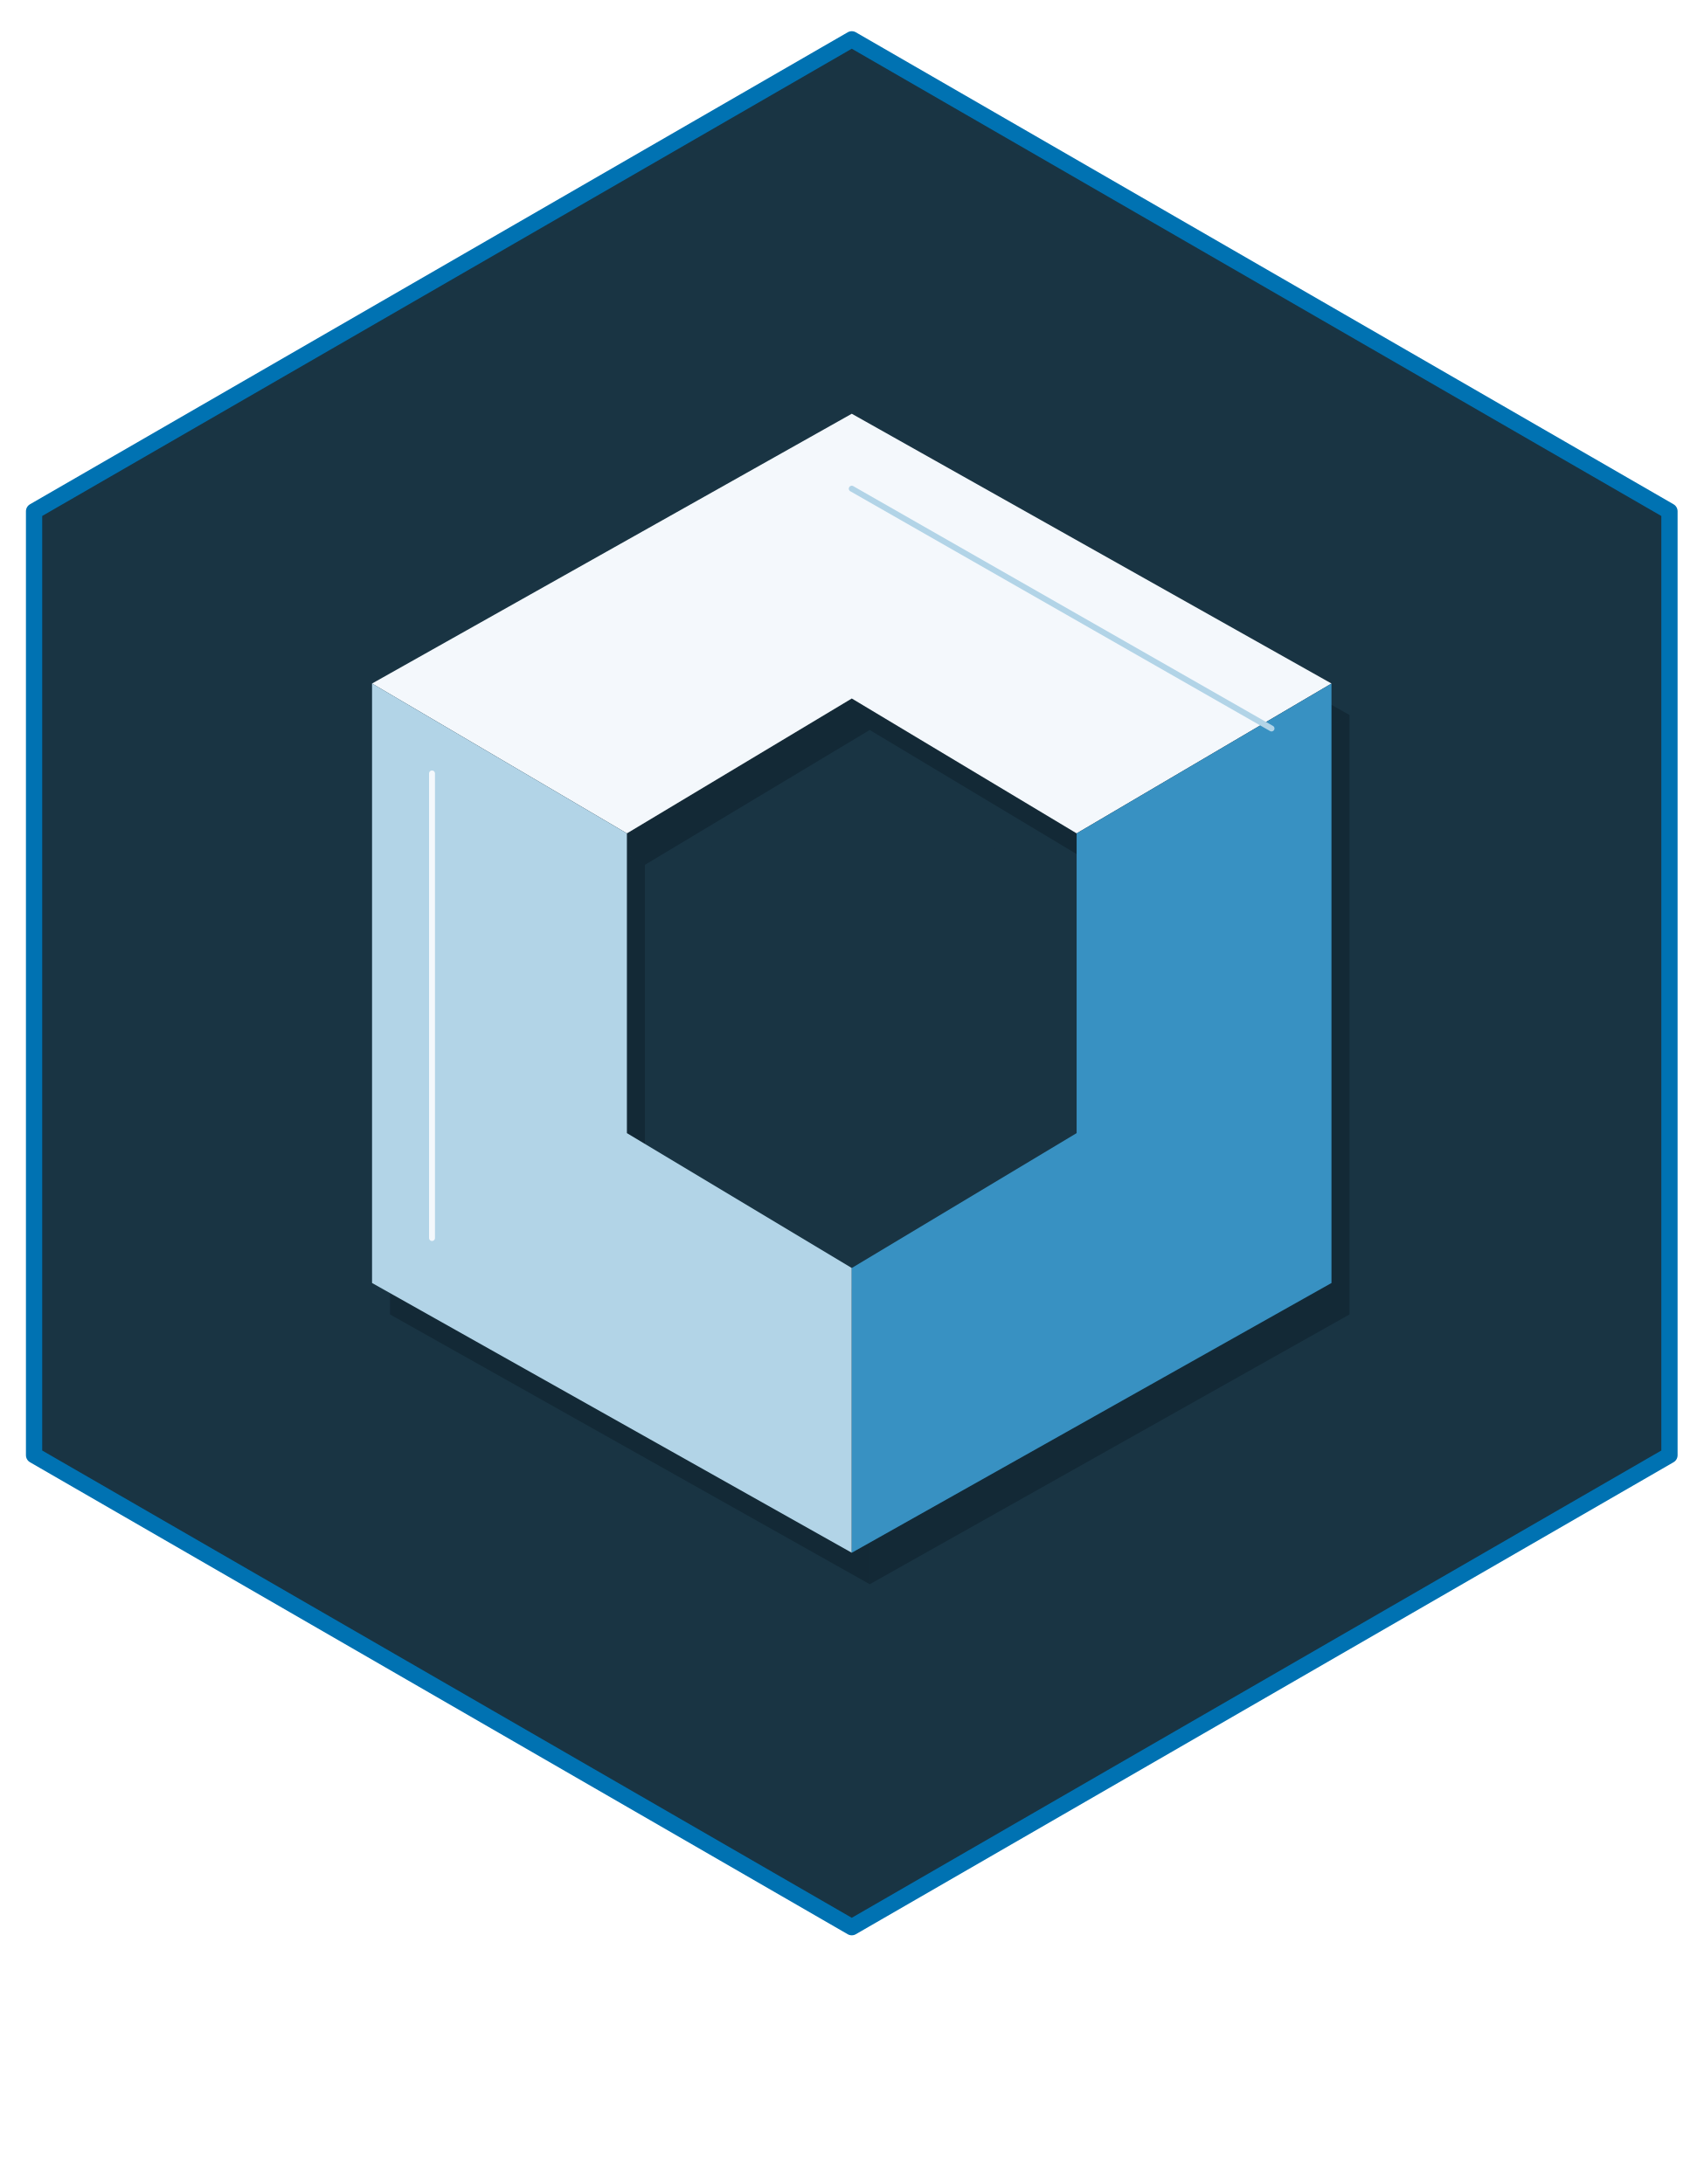
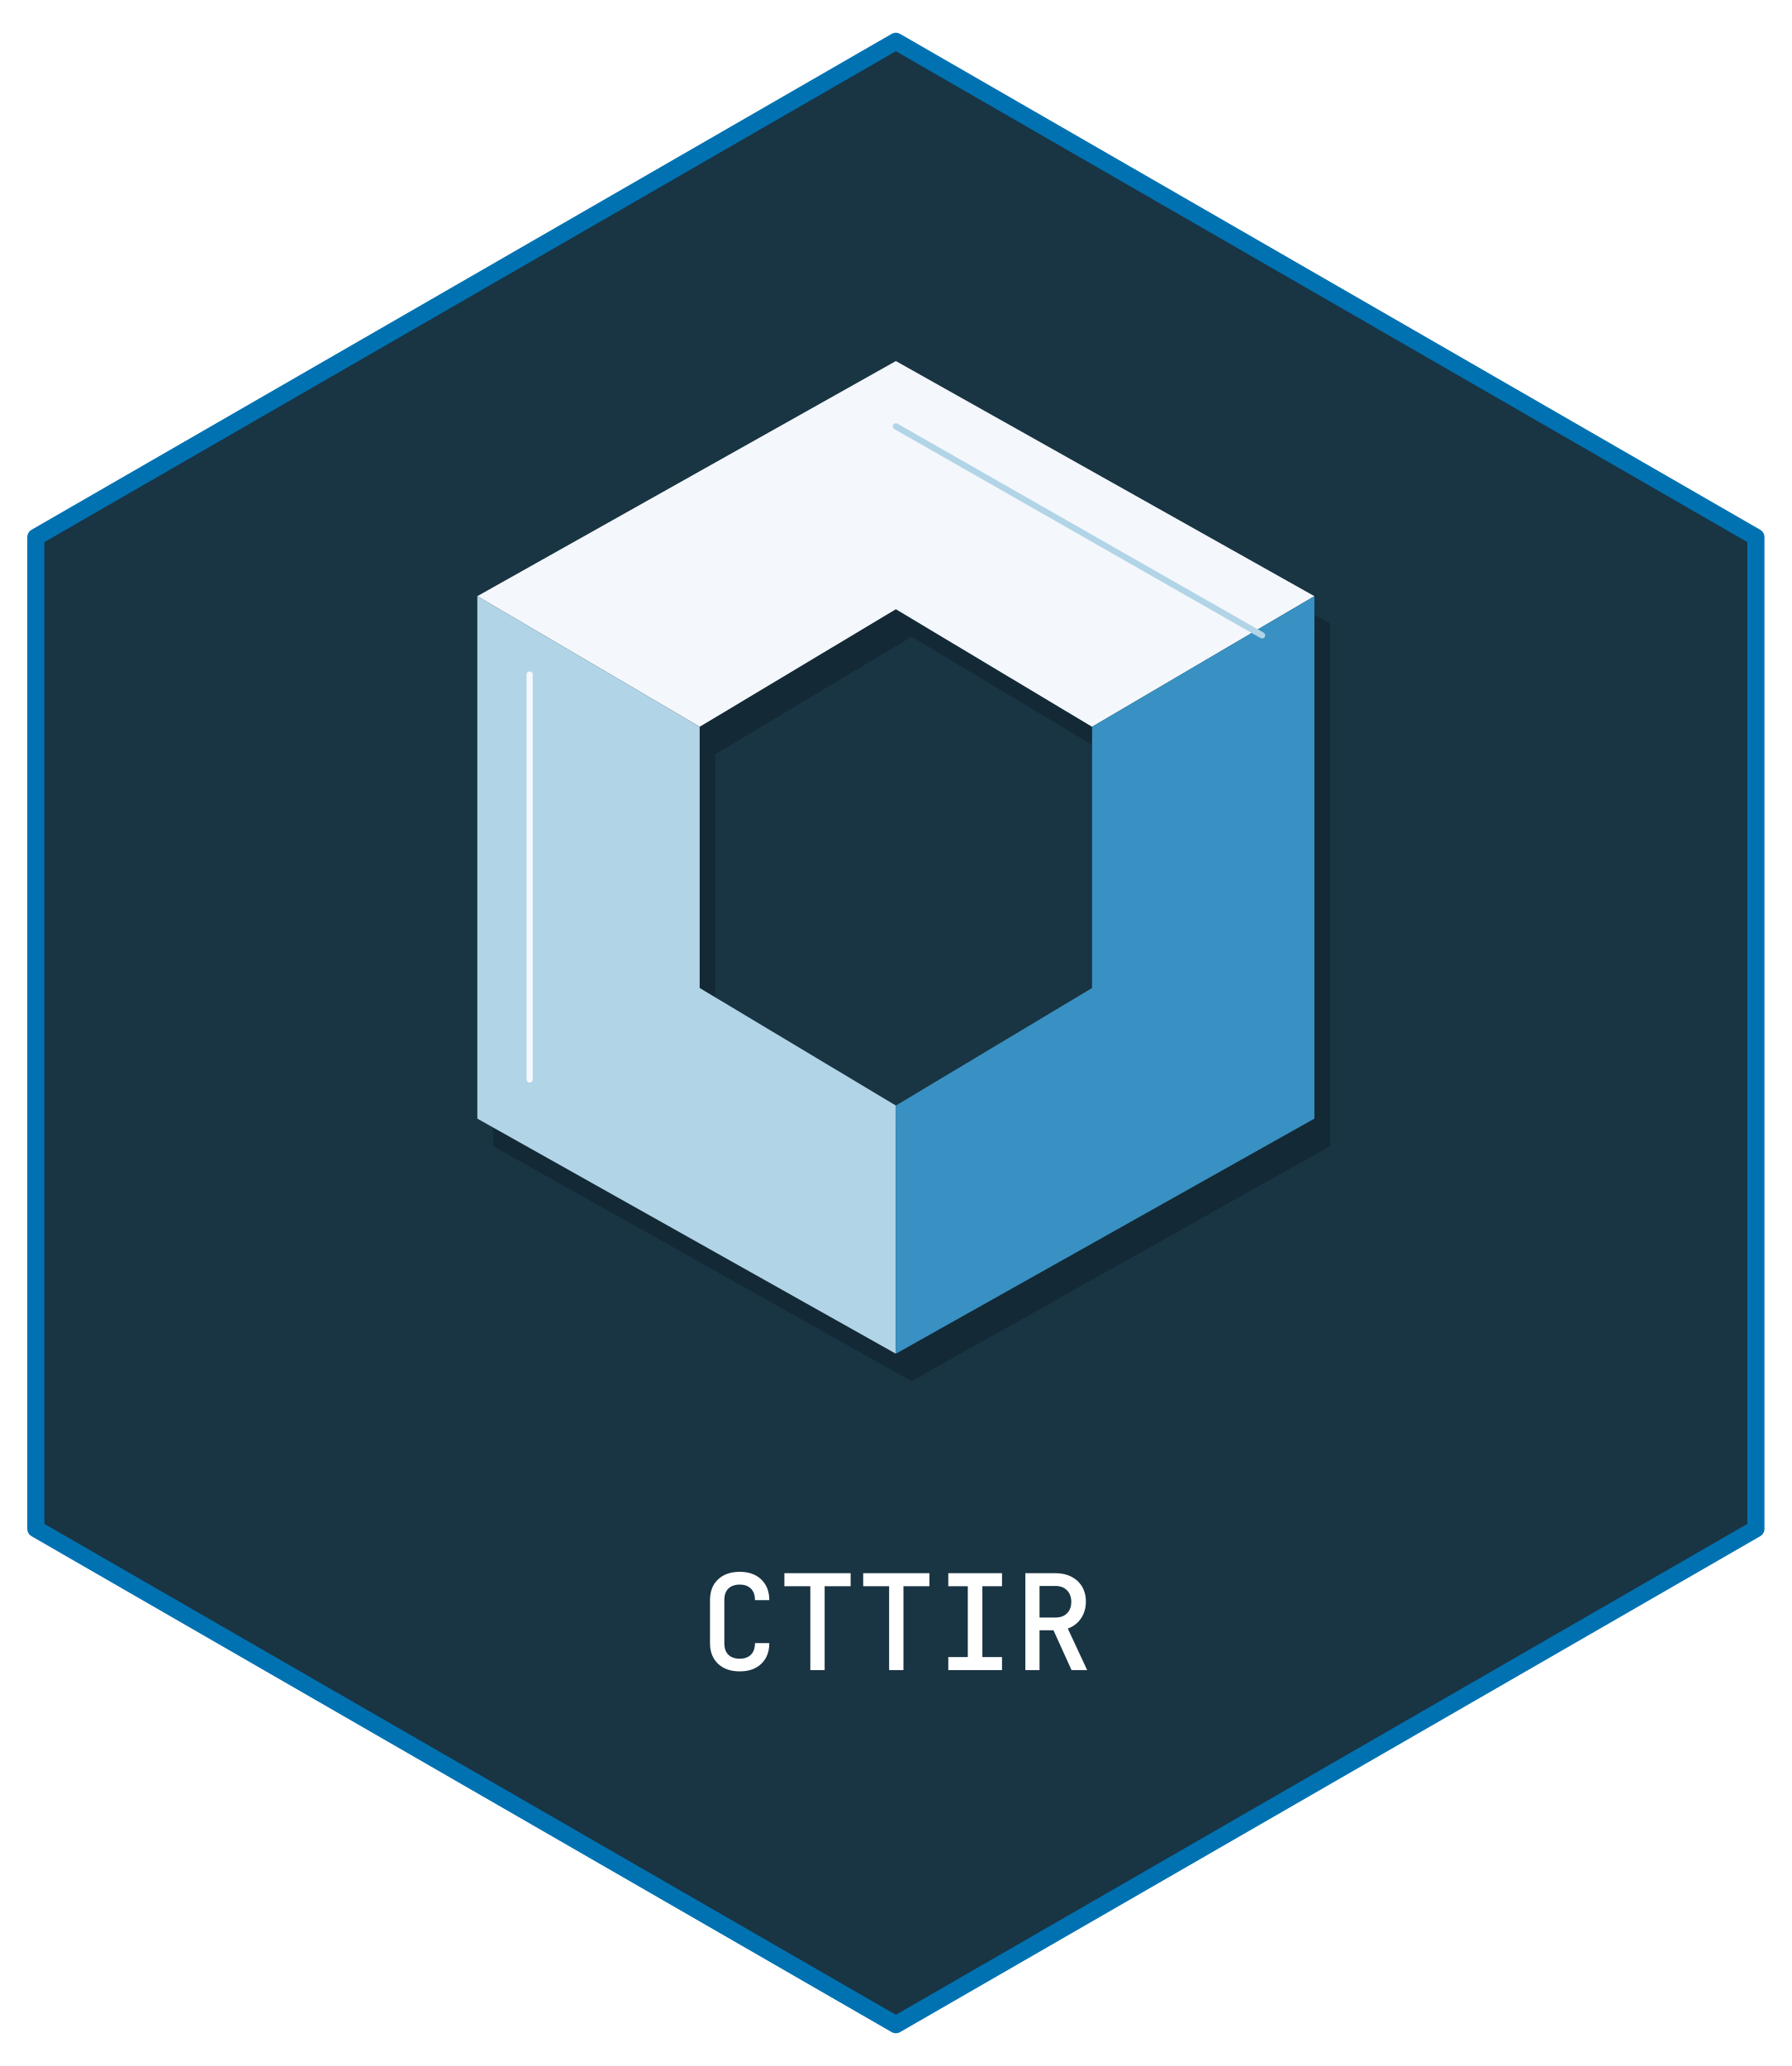
- <svg xmlns="http://www.w3.org/2000/svg" xmlns:xlink="http://www.w3.org/1999/xlink" width="432pt" height="554pt" viewBox="0 0 432 554">
+ <svg xmlns="http://www.w3.org/2000/svg" xmlns:xlink="http://www.w3.org/1999/xlink" width="432pt" height="498pt" viewBox="0 0 432 498">
  <defs>
    <g>
      <g id="glyph-0-0">
-         <path d="M 10.469 0.344 C 8.133 0.344 6.281 -0.305 4.906 -1.609 C 3.539 -2.91 2.859 -4.676 2.859 -6.906 L 2.859 -17.922 C 2.859 -20.16 3.539 -21.926 4.906 -23.219 C 6.281 -24.508 8.133 -25.156 10.469 -25.156 C 12.781 -25.156 14.617 -24.504 15.984 -23.203 C 17.359 -21.898 18.047 -20.141 18.047 -17.922 L 14.375 -17.922 C 14.375 -19.211 14.031 -20.195 13.344 -20.875 C 12.656 -21.551 11.695 -21.891 10.469 -21.891 C 9.227 -21.891 8.258 -21.551 7.562 -20.875 C 6.875 -20.195 6.531 -19.211 6.531 -17.922 L 6.531 -6.906 C 6.531 -5.613 6.875 -4.625 7.562 -3.938 C 8.258 -3.258 9.227 -2.922 10.469 -2.922 C 11.695 -2.922 12.656 -3.258 13.344 -3.938 C 14.031 -4.625 14.375 -5.613 14.375 -6.906 L 18.047 -6.906 C 18.047 -4.676 17.359 -2.91 15.984 -1.609 C 14.617 -0.305 12.781 0.344 10.469 0.344 Z M 10.469 0.344 " />
+         <path d="M 9.859 0.312 C 7.66 0.312 5.914 -0.297 4.625 -1.516 C 3.332 -2.742 2.688 -4.406 2.688 -6.5 L 2.688 -16.859 C 2.688 -18.973 3.332 -20.641 4.625 -21.859 C 5.914 -23.078 7.66 -23.688 9.859 -23.688 C 12.035 -23.688 13.766 -23.07 15.047 -21.844 C 16.336 -20.613 16.984 -18.953 16.984 -16.859 L 13.531 -16.859 C 13.531 -18.078 13.203 -19.004 12.547 -19.641 C 11.898 -20.285 11.004 -20.609 9.859 -20.609 C 8.68 -20.609 7.766 -20.285 7.109 -19.641 C 6.461 -19.004 6.141 -18.078 6.141 -16.859 L 6.141 -6.5 C 6.141 -5.281 6.461 -4.348 7.109 -3.703 C 7.766 -3.066 8.68 -2.75 9.859 -2.75 C 11.004 -2.75 11.898 -3.066 12.547 -3.703 C 13.203 -4.348 13.531 -5.281 13.531 -6.5 L 16.984 -6.5 C 16.984 -4.406 16.336 -2.742 15.047 -1.516 C 13.766 -0.297 12.035 0.312 9.859 0.312 Z M 9.859 0.312 " />
      </g>
      <g id="glyph-0-1">
-         <path d="M 8.359 0 L 8.359 -21.484 L 1.734 -21.484 L 1.734 -24.812 L 18.703 -24.812 L 18.703 -21.484 L 12.031 -21.484 L 12.031 0 Z M 8.359 0 " />
+         <path d="M 7.875 0 L 7.875 -20.219 L 1.625 -20.219 L 1.625 -23.359 L 17.594 -23.359 L 17.594 -20.219 L 11.328 -20.219 L 11.328 0 Z M 7.875 0 " />
      </g>
      <g id="glyph-0-2">
-         <path d="M 3.328 0 L 3.328 -3.328 L 8.328 -3.328 L 8.328 -21.484 L 3.328 -21.484 L 3.328 -24.812 L 17.109 -24.812 L 17.109 -21.484 L 12.062 -21.484 L 12.062 -3.328 L 17.109 -3.328 L 17.109 0 Z M 3.328 0 " />
+         <path d="M 3.141 0 L 3.141 -3.141 L 7.844 -3.141 L 7.844 -20.219 L 3.141 -20.219 L 3.141 -23.359 L 16.094 -23.359 L 16.094 -20.219 L 11.359 -20.219 L 11.359 -3.141 L 16.094 -3.141 L 16.094 0 Z M 3.141 0 " />
      </g>
      <g id="glyph-0-3">
-         <path d="M 2.891 0 L 2.891 -24.812 L 10.641 -24.812 C 12.18 -24.812 13.535 -24.508 14.703 -23.906 C 15.867 -23.312 16.773 -22.469 17.422 -21.375 C 18.066 -20.289 18.391 -19.016 18.391 -17.547 C 18.391 -15.891 17.969 -14.445 17.125 -13.219 C 16.289 -12 15.172 -11.141 13.766 -10.641 L 18.734 0 L 14.719 0 L 10.094 -10.203 L 6.531 -10.203 L 6.531 0 Z M 6.531 -13.469 L 10.641 -13.469 C 11.867 -13.469 12.844 -13.828 13.562 -14.547 C 14.289 -15.273 14.656 -16.25 14.656 -17.469 C 14.656 -18.719 14.285 -19.711 13.547 -20.453 C 12.805 -21.191 11.836 -21.562 10.641 -21.562 L 6.531 -21.562 Z M 6.531 -13.469 " />
+         <path d="M 2.719 0 L 2.719 -23.359 L 10.016 -23.359 C 11.461 -23.359 12.734 -23.07 13.828 -22.5 C 14.93 -21.938 15.785 -21.145 16.391 -20.125 C 17.004 -19.102 17.312 -17.898 17.312 -16.516 C 17.312 -14.953 16.914 -13.594 16.125 -12.438 C 15.332 -11.289 14.273 -10.484 12.953 -10.016 L 17.625 0 L 13.859 0 L 9.5 -9.594 L 6.141 -9.594 L 6.141 0 Z M 6.141 -12.672 L 10.016 -12.672 C 11.172 -12.672 12.086 -13.008 12.766 -13.688 C 13.453 -14.375 13.797 -15.297 13.797 -16.453 C 13.797 -17.617 13.445 -18.547 12.75 -19.234 C 12.062 -19.93 11.148 -20.281 10.016 -20.281 L 6.141 -20.281 Z M 6.141 -12.672 " />
      </g>
    </g>
  </defs>
-   <path fill-rule="nonzero" fill="rgb(9.804%, 20.392%, 26.275%)" fill-opacity="1" stroke-width="4.125" stroke-linecap="round" stroke-linejoin="round" stroke="rgb(0%, 44.706%, 69.804%)" stroke-opacity="1" stroke-miterlimit="10" d="M 216 9.977 L 423.359 129.695 L 423.359 369.133 L 216 488.855 L 8.641 369.133 L 8.641 129.695 Z M 216 9.977 " />
-   <path fill-rule="nonzero" fill="rgb(1.176%, 3.922%, 7.059%)" fill-opacity="0.251" d="M 220.562 112.938 L 342.215 181.367 L 277.586 219.383 L 220.562 185.168 L 163.539 219.383 L 98.91 181.367 Z M 220.562 112.938 " />
-   <path fill-rule="nonzero" fill="rgb(95.686%, 97.255%, 98.824%)" fill-opacity="1" d="M 216 104.953 L 337.652 173.383 L 273.023 211.398 L 216 177.184 L 158.977 211.398 L 94.348 173.383 Z M 216 104.953 " />
-   <path fill-rule="nonzero" fill="rgb(1.176%, 3.922%, 7.059%)" fill-opacity="0.251" d="M 98.91 181.367 L 163.539 219.383 L 163.539 295.414 L 220.562 329.629 L 220.562 401.859 L 98.91 333.43 Z M 98.91 181.367 " />
-   <path fill-rule="nonzero" fill="rgb(69.804%, 83.137%, 90.588%)" fill-opacity="1" d="M 94.348 173.383 L 158.977 211.398 L 158.977 287.43 L 216 321.645 L 216 393.875 L 94.348 325.449 Z M 94.348 173.383 " />
-   <path fill-rule="nonzero" fill="rgb(1.176%, 3.922%, 7.059%)" fill-opacity="0.251" d="M 220.562 401.859 L 220.562 329.629 L 277.586 295.414 L 277.586 219.383 L 342.215 181.367 L 342.215 333.43 Z M 220.562 401.859 " />
-   <path fill-rule="nonzero" fill="rgb(21.961%, 56.863%, 76.078%)" fill-opacity="1" d="M 216 393.875 L 216 321.645 L 273.023 287.43 L 273.023 211.398 L 337.652 173.383 L 337.652 325.449 Z M 216 393.875 " />
-   <path fill-rule="nonzero" fill="rgb(9.804%, 20.392%, 26.275%)" fill-opacity="1" d="M 216 194.293 L 168.262 221.855 L 168.262 276.977 L 216 304.539 L 263.738 276.977 L 263.738 221.855 Z M 216 194.293 " />
-   <path fill="none" stroke-width="1.5" stroke-linecap="round" stroke-linejoin="round" stroke="rgb(69.804%, 83.137%, 90.588%)" stroke-opacity="1" stroke-miterlimit="10" d="M 216 123.961 L 322.445 184.789 " />
-   <path fill="none" stroke-width="1.5" stroke-linecap="round" stroke-linejoin="round" stroke="rgb(95.686%, 97.255%, 98.824%)" stroke-opacity="1" stroke-miterlimit="10" d="M 109.555 196.191 L 109.555 314.043 " />
+   <path fill-rule="nonzero" fill="rgb(9.804%, 20.392%, 26.275%)" fill-opacity="1" stroke-width="4.125" stroke-linecap="round" stroke-linejoin="round" stroke="rgb(0%, 44.706%, 69.804%)" stroke-opacity="1" stroke-miterlimit="10" d="M 216 9.961 L 423.359 129.48 L 423.359 368.52 L 216 488.039 L 8.641 368.52 L 8.641 129.48 Z M 216 9.961 " />
+   <path fill-rule="nonzero" fill="rgb(1.176%, 3.922%, 7.059%)" fill-opacity="0.251" d="M 219.785 93.645 L 320.699 150.316 L 267.09 181.797 L 219.785 153.465 L 172.48 181.797 L 118.867 150.316 Z M 219.785 93.645 " />
+   <path fill-rule="nonzero" fill="rgb(95.686%, 97.255%, 98.824%)" fill-opacity="1" d="M 216 87.031 L 316.914 143.703 L 263.305 175.188 L 216 146.852 L 168.695 175.188 L 115.086 143.703 Z M 216 87.031 " />
+   <path fill-rule="nonzero" fill="rgb(1.176%, 3.922%, 7.059%)" fill-opacity="0.251" d="M 118.867 150.316 L 172.48 181.797 L 172.48 244.766 L 219.785 273.102 L 219.785 332.918 L 118.867 276.25 Z M 118.867 150.316 " />
+   <path fill-rule="nonzero" fill="rgb(69.804%, 83.137%, 90.588%)" fill-opacity="1" d="M 115.086 143.703 L 168.695 175.188 L 168.695 238.152 L 216 266.488 L 216 326.309 L 115.086 269.637 Z M 115.086 143.703 " />
+   <path fill-rule="nonzero" fill="rgb(1.176%, 3.922%, 7.059%)" fill-opacity="0.251" d="M 219.785 332.918 L 219.785 273.102 L 267.09 244.766 L 267.09 181.797 L 320.699 150.316 L 320.699 276.25 Z M 219.785 332.918 " />
+   <path fill-rule="nonzero" fill="rgb(21.961%, 56.863%, 76.078%)" fill-opacity="1" d="M 216 326.309 L 216 266.488 L 263.305 238.152 L 263.305 175.188 L 316.914 143.703 L 316.914 269.637 Z M 216 326.309 " />
+   <path fill-rule="nonzero" fill="rgb(9.804%, 20.392%, 26.275%)" fill-opacity="1" d="M 216 161.02 L 176.398 183.844 L 176.398 229.496 L 216 252.32 L 255.602 229.496 L 255.602 183.844 Z M 216 161.02 " />
+   <path fill="none" stroke-width="1.5" stroke-linecap="round" stroke-linejoin="round" stroke="rgb(69.804%, 83.137%, 90.588%)" stroke-opacity="1" stroke-miterlimit="10" d="M 216 102.773 L 304.301 153.148 " />
+   <path fill="none" stroke-width="1.5" stroke-linecap="round" stroke-linejoin="round" stroke="rgb(95.686%, 97.255%, 98.824%)" stroke-opacity="1" stroke-miterlimit="10" d="M 127.699 162.594 L 127.699 260.191 " />
  <g fill="rgb(100%, 100%, 100%)" fill-opacity="1">
-     <use xlink:href="#glyph-0-0" x="166" y="541.352" />
-     <use xlink:href="#glyph-0-1" x="186" y="541.352" />
-     <use xlink:href="#glyph-0-1" x="206" y="541.352" />
-     <use xlink:href="#glyph-0-2" x="226" y="541.352" />
-     <use xlink:href="#glyph-0-3" x="246" y="541.352" />
+     <use xlink:href="#glyph-0-0" x="168.5" y="402.569" />
+     <use xlink:href="#glyph-0-1" x="187.5" y="402.569" />
+     <use xlink:href="#glyph-0-1" x="206.5" y="402.569" />
+     <use xlink:href="#glyph-0-2" x="225.5" y="402.569" />
+     <use xlink:href="#glyph-0-3" x="244.5" y="402.569" />
  </g>
</svg>
